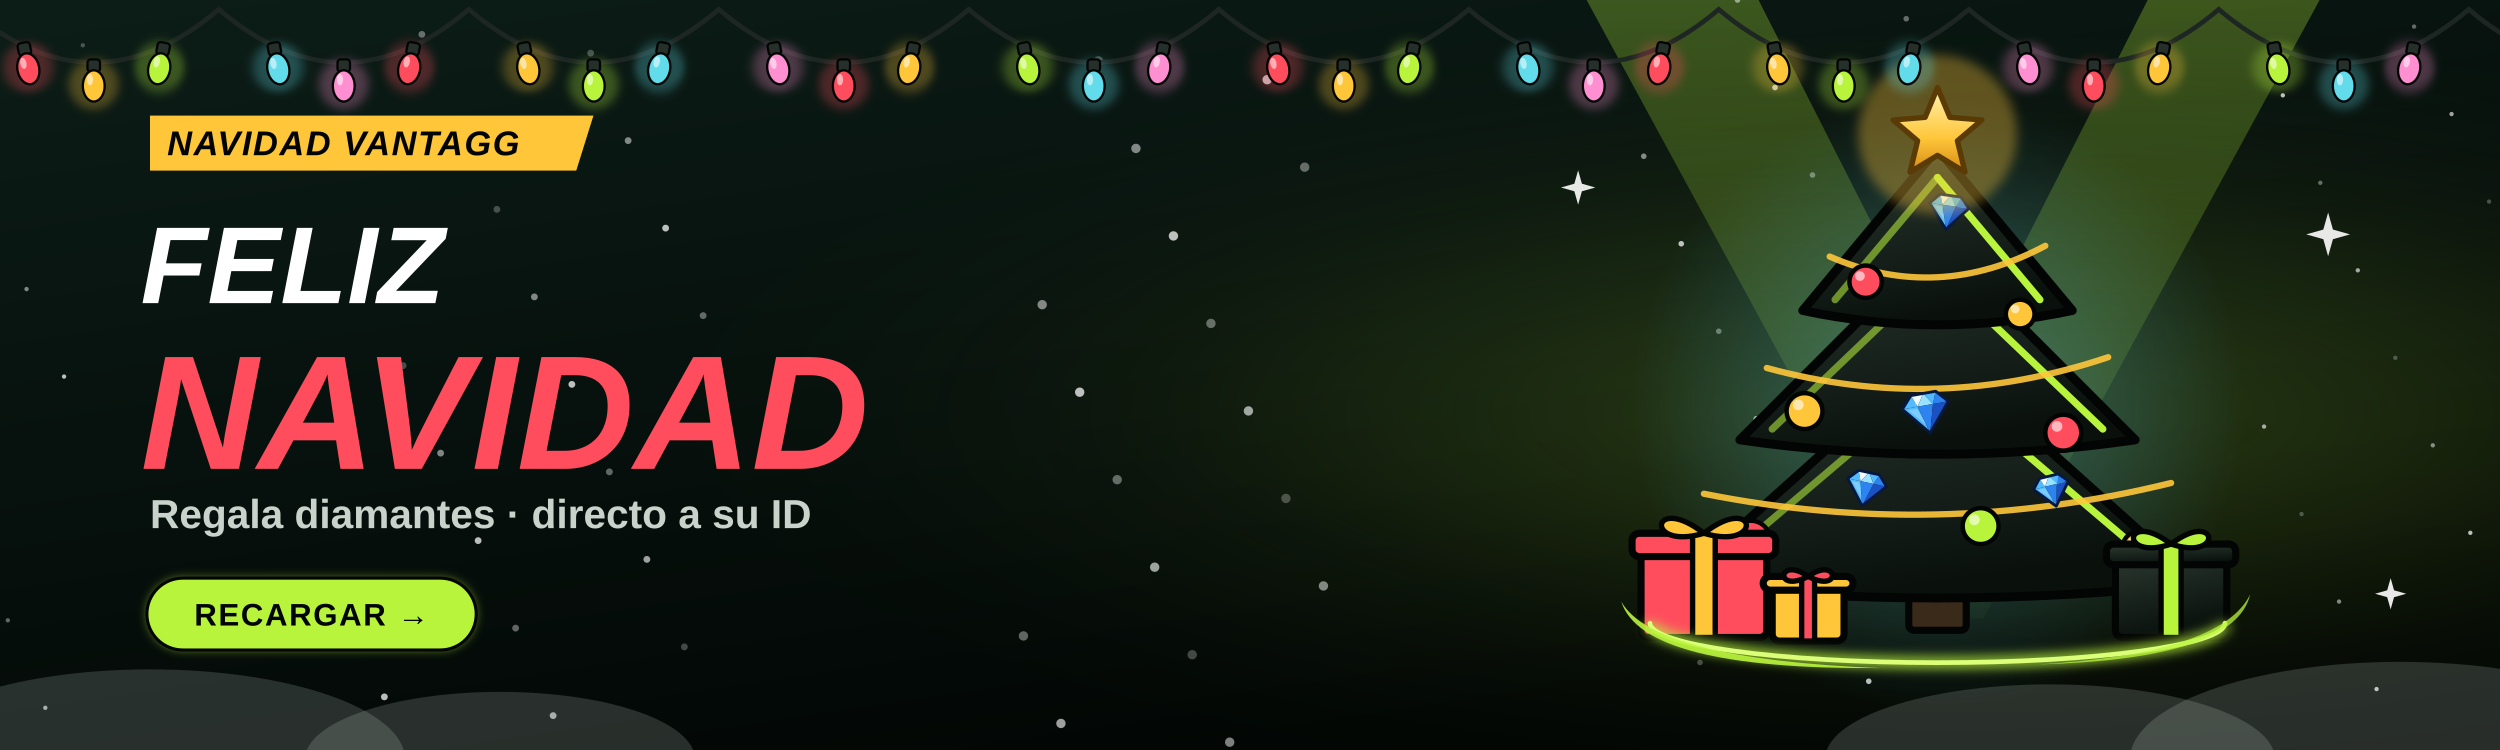
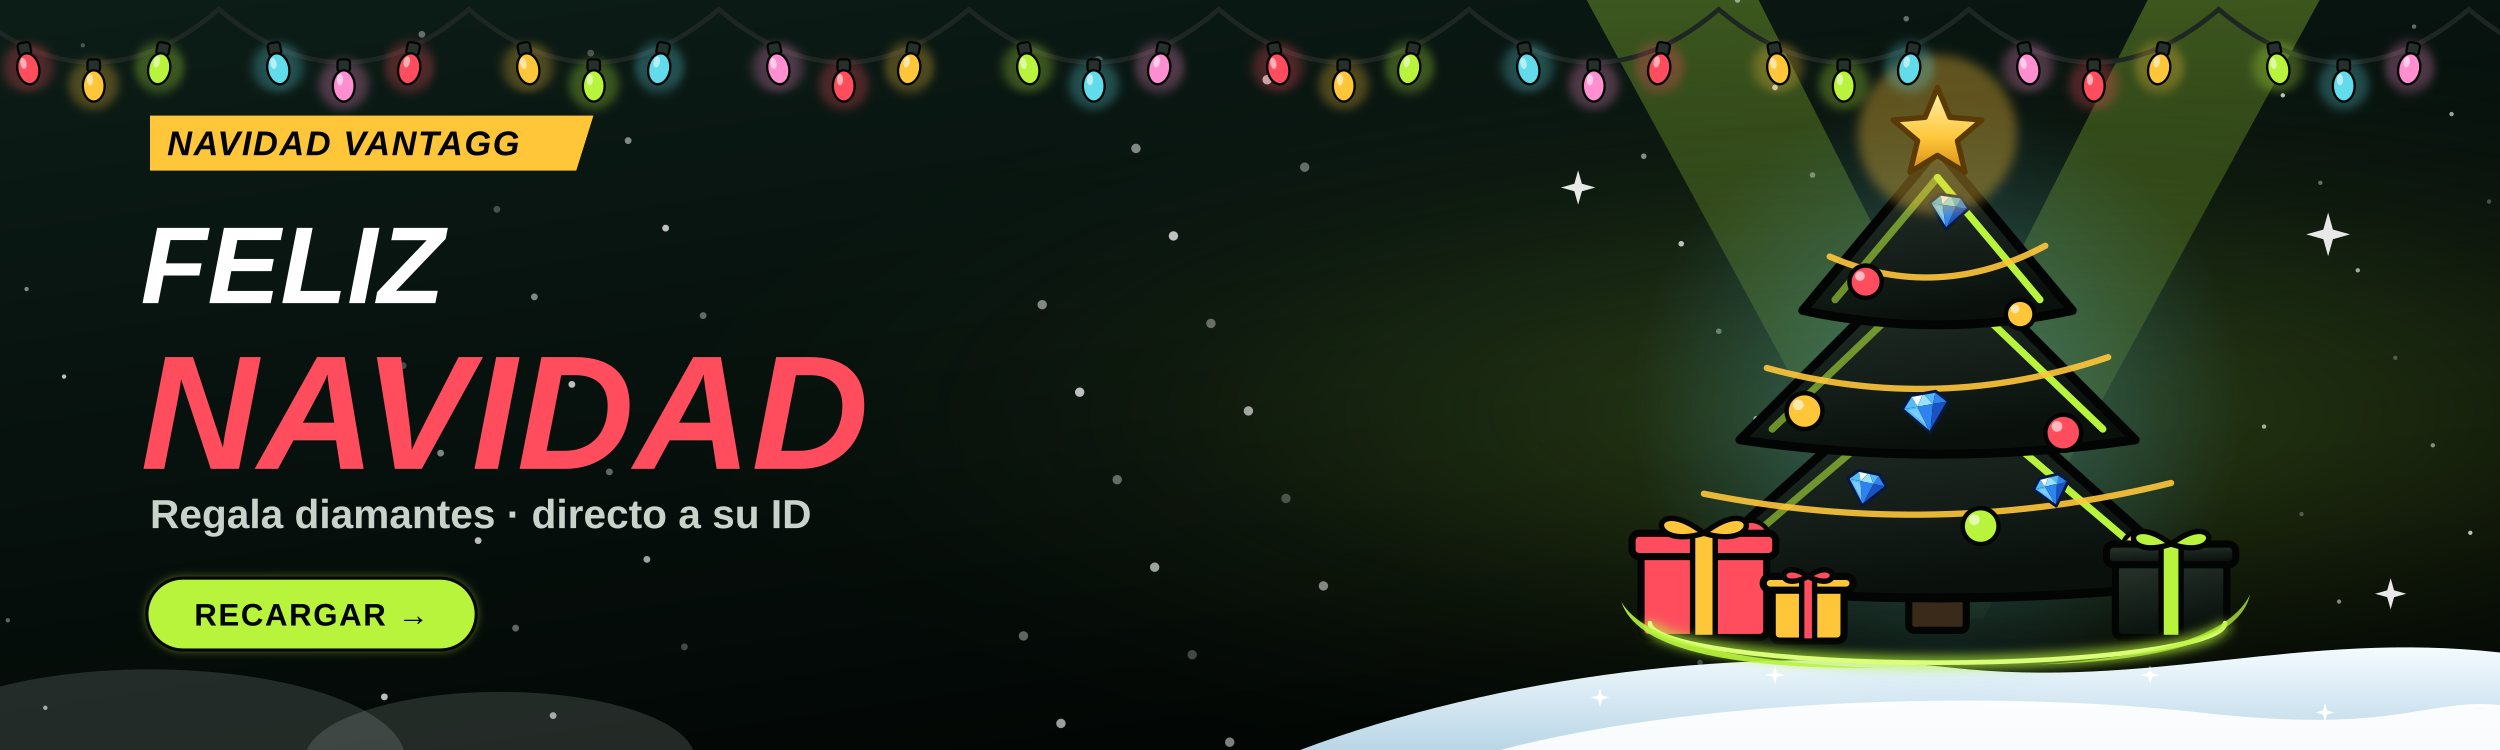
<svg xmlns="http://www.w3.org/2000/svg" viewBox="0 0 1600 480" width="1600" height="480">
  <defs>
    <linearGradient id="bg" x1="0" y1="0" x2="0.5" y2="1">
      <stop offset="0" stop-color="#0c1d17" />
      <stop offset="1" stop-color="#020604" />
    </linearGradient>
    <linearGradient id="v" x1="0" y1="0" x2="0" y2="1">
      <stop offset="0" stop-color="#b9f43c" stop-opacity=".3" />
      <stop offset="1" stop-color="#b9f43c" stop-opacity=".03" />
    </linearGradient>
    <radialGradient id="glow" cx="0.78" cy="0.55" r="0.55">
      <stop offset="0" stop-color="#b9f43c" stop-opacity=".22" />
      <stop offset=".55" stop-color="#b9f43c" stop-opacity=".05" />
      <stop offset="1" stop-color="#000" stop-opacity="0" />
    </radialGradient>
    <radialGradient id="gemglow">
      <stop offset="0" stop-color="#4fc3ff" stop-opacity=".35" />
      <stop offset="1" stop-color="#4fc3ff" stop-opacity="0" />
    </radialGradient>
    <linearGradient id="dark" x1="0" y1="0" x2="0.3" y2="1">
      <stop offset="0" stop-color="#2c3a31" />
      <stop offset="1" stop-color="#0a110d" />
    </linearGradient>
    <linearGradient id="goldstar" x1="0" y1="0" x2="0" y2="1">
      <stop offset="0" stop-color="#fff2b0" />
      <stop offset=".6" stop-color="#ffc63a" />
      <stop offset="1" stop-color="#d48a12" />
+     </linearGradient>
+     <linearGradient id="snowground" x1="0" y1="0" x2="0" y2="1">
+       <stop offset="0" stop-color="#f4fbff" />
+       <stop offset="1" stop-color="#b9d6e6" />
    </linearGradient>
    <filter id="soft" x="-50%" y="-50%" width="200%" height="200%">
      <feGaussianBlur stdDeviation="3" />
    </filter>
    <path id="spark" d="M0 -10L2.2 -2.2L10 0L2.2 2.2L0 10L-2.2 2.2L-10 0L-2.2 -2.2Z" fill="#fff" />
  </defs>
  <rect width="1600" height="480" fill="url(#bg)" />
  <path d="M1010 -10H1120.4L1250 245.52L1379.6 -10H1490L1269.2 396H1230.8Z" fill="url(#v)" />
  <rect width="1600" height="480" fill="url(#glow)" />
  <circle cx="53" cy="29" r="1.4" fill="#fff" opacity="0.25" />
  <circle cx="450" cy="202" r="2.2" fill="#fff" opacity="0.37" />
  <circle cx="847" cy="375" r="3" fill="#fff" opacity="0.49" />
  <circle cx="1244" cy="68" r="1.8" fill="#fff" opacity="0.61" />
  <circle cx="41" cy="241" r="1.4" fill="#fff" opacity="0.73" />
  <circle cx="438" cy="414" r="2.2" fill="#fff" opacity="0.25" />
  <circle cx="835" cy="107" r="3" fill="#fff" opacity="0.37" />
  <circle cx="1232" cy="280" r="1.8" fill="#fff" opacity="0.49" />
  <circle cx="29" cy="453" r="1.4" fill="#fff" opacity="0.61" />
  <circle cx="426" cy="146" r="2.2" fill="#fff" opacity="0.73" />
  <circle cx="823" cy="319" r="3" fill="#fff" opacity="0.25" />
  <circle cx="1220" cy="12" r="1.8" fill="#fff" opacity="0.37" />
  <circle cx="17" cy="185" r="1.4" fill="#fff" opacity="0.49" />
  <circle cx="414" cy="358" r="2.2" fill="#fff" opacity="0.61" />
  <circle cx="811" cy="51" r="3" fill="#fff" opacity="0.73" />
  <circle cx="1208" cy="224" r="1.8" fill="#fff" opacity="0.25" />
  <circle cx="5" cy="397" r="1.4" fill="#fff" opacity="0.37" />
  <circle cx="402" cy="90" r="2.2" fill="#fff" opacity="0.49" />
  <circle cx="799" cy="263" r="3" fill="#fff" opacity="0.61" />
  <circle cx="1196" cy="436" r="1.8" fill="#fff" opacity="0.73" />
  <circle cx="1593" cy="129" r="1.4" fill="#fff" opacity="0.25" />
  <circle cx="390" cy="302" r="2.2" fill="#fff" opacity="0.37" />
  <circle cx="787" cy="475" r="3" fill="#fff" opacity="0.49" />
  <circle cx="1184" cy="168" r="1.8" fill="#fff" opacity="0.61" />
  <circle cx="1581" cy="341" r="1.4" fill="#fff" opacity="0.73" />
  <circle cx="378" cy="34" r="2.2" fill="#fff" opacity="0.25" />
  <circle cx="775" cy="207" r="3" fill="#fff" opacity="0.37" />
  <circle cx="1172" cy="380" r="1.8" fill="#fff" opacity="0.49" />
  <circle cx="1569" cy="73" r="1.4" fill="#fff" opacity="0.61" />
  <circle cx="366" cy="246" r="2.2" fill="#fff" opacity="0.73" />
  <circle cx="763" cy="419" r="3" fill="#fff" opacity="0.25" />
  <circle cx="1160" cy="112" r="1.8" fill="#fff" opacity="0.37" />
  <circle cx="1557" cy="285" r="1.4" fill="#fff" opacity="0.49" />
  <circle cx="354" cy="458" r="2.2" fill="#fff" opacity="0.61" />
  <circle cx="751" cy="151" r="3" fill="#fff" opacity="0.73" />
  <circle cx="1148" cy="324" r="1.8" fill="#fff" opacity="0.25" />
  <circle cx="1545" cy="17" r="1.4" fill="#fff" opacity="0.37" />
  <circle cx="342" cy="190" r="2.2" fill="#fff" opacity="0.49" />
  <circle cx="739" cy="363" r="3" fill="#fff" opacity="0.61" />
  <circle cx="1136" cy="56" r="1.8" fill="#fff" opacity="0.73" />
  <circle cx="1533" cy="229" r="1.4" fill="#fff" opacity="0.25" />
  <circle cx="330" cy="402" r="2.2" fill="#fff" opacity="0.37" />
  <circle cx="727" cy="95" r="3" fill="#fff" opacity="0.49" />
  <circle cx="1124" cy="268" r="1.8" fill="#fff" opacity="0.61" />
  <circle cx="1521" cy="441" r="1.4" fill="#fff" opacity="0.73" />
  <circle cx="318" cy="134" r="2.2" fill="#fff" opacity="0.25" />
  <circle cx="715" cy="307" r="3" fill="#fff" opacity="0.37" />
  <circle cx="1112" cy="0" r="1.8" fill="#fff" opacity="0.49" />
  <circle cx="1509" cy="173" r="1.4" fill="#fff" opacity="0.61" />
  <circle cx="306" cy="346" r="2.2" fill="#fff" opacity="0.73" />
  <circle cx="703" cy="39" r="3" fill="#fff" opacity="0.25" />
  <circle cx="1100" cy="212" r="1.8" fill="#fff" opacity="0.37" />
  <circle cx="1497" cy="385" r="1.4" fill="#fff" opacity="0.49" />
  <circle cx="294" cy="78" r="2.2" fill="#fff" opacity="0.61" />
  <circle cx="691" cy="251" r="3" fill="#fff" opacity="0.73" />
  <circle cx="1088" cy="424" r="1.8" fill="#fff" opacity="0.25" />
  <circle cx="1485" cy="117" r="1.4" fill="#fff" opacity="0.37" />
  <circle cx="282" cy="290" r="2.2" fill="#fff" opacity="0.49" />
  <circle cx="679" cy="463" r="3" fill="#fff" opacity="0.61" />
  <circle cx="1076" cy="156" r="1.8" fill="#fff" opacity="0.73" />
  <circle cx="1473" cy="329" r="1.4" fill="#fff" opacity="0.25" />
  <circle cx="270" cy="22" r="2.2" fill="#fff" opacity="0.37" />
  <circle cx="667" cy="195" r="3" fill="#fff" opacity="0.49" />
  <circle cx="1064" cy="368" r="1.8" fill="#fff" opacity="0.61" />
  <circle cx="1461" cy="61" r="1.4" fill="#fff" opacity="0.73" />
  <circle cx="258" cy="234" r="2.2" fill="#fff" opacity="0.25" />
  <circle cx="655" cy="407" r="3" fill="#fff" opacity="0.37" />
  <circle cx="1052" cy="100" r="1.8" fill="#fff" opacity="0.49" />
  <circle cx="1449" cy="273" r="1.4" fill="#fff" opacity="0.61" />
  <circle cx="246" cy="446" r="2.2" fill="#fff" opacity="0.73" />
-   <ellipse cx="96" cy="486" rx="163.2" ry="57.6" fill="#e9f6f3" opacity=".16" />
-   <ellipse cx="320" cy="486" rx="124.8" ry="43.2" fill="#e9f6f3" opacity=".16" />
-   <ellipse cx="1312" cy="486" rx="144" ry="48" fill="#e9f6f3" opacity=".16" />
-   <ellipse cx="1536" cy="486" rx="172.8" ry="62.4" fill="#e9f6f3" opacity=".16" />
+   <ellipse cx="96" cy="486" rx="163.2" ry="57.6" fill="#e9f6f3" opacity=".14" />
+   <ellipse cx="320" cy="486" rx="124.8" ry="43.2" fill="#e9f6f3" opacity=".14" />
+   <path d="M832 480C960 432 1120 412.8 1248 427.2S1472 403.2 1600 417.6V480Z" fill="url(#snowground)" />
+   <path d="M960 480C1088 446.4 1280 441.6 1408 456S1552 446.4 1600 451.2V480Z" fill="#ffffff" opacity=".9" />
+   <use href="#spark" transform="translate(1024 446.4) scale(.6)" />
+   <use href="#spark" transform="translate(1136 432) scale(.6)" />
+   <use href="#spark" transform="translate(1376 432) scale(.6)" />
+   <use href="#spark" transform="translate(1488 456) scale(.6)" />
  <g transform="translate(1240 270) scale(1.15)">
    <circle cx="0" cy="-10" r="170" fill="url(#gemglow)" />
    <path d="M-160 112A160 22 0 0 1 160 112" fill="none" stroke="#b9f43c" stroke-opacity=".45" stroke-width="2" />
    <rect x="-16" y="86" width="32" height="30" rx="3" fill="#3a2a1a" stroke="#030504" stroke-width="4" />
    <path d="M0 -40L145 90Q0 106 -145 90Z" fill="url(#dark)" stroke="#030504" stroke-width="5" stroke-linejoin="round" />
    <path d="M0 -24L127 84" fill="none" stroke="#b9f43c" stroke-width="4" stroke-linecap="round" />
    <path d="M0 -24L-127 84" fill="none" stroke="#b9f43c" stroke-width="4" stroke-linecap="round" opacity=".55" />
    <path d="M0 -100L110 10Q0 26 -110 10Z" fill="url(#dark)" stroke="#030504" stroke-width="5" stroke-linejoin="round" />
    <path d="M0 -84L92 4" fill="none" stroke="#b9f43c" stroke-width="4" stroke-linecap="round" />
    <path d="M0 -84L-92 4" fill="none" stroke="#b9f43c" stroke-width="4" stroke-linecap="round" opacity=".55" />
    <path d="M0 -152L75 -62Q0 -46 -75 -62Z" fill="url(#dark)" stroke="#030504" stroke-width="5" stroke-linejoin="round" />
    <path d="M0 -136L57 -68" fill="none" stroke="#b9f43c" stroke-width="4" stroke-linecap="round" />
    <path d="M0 -136L-57 -68" fill="none" stroke="#b9f43c" stroke-width="4" stroke-linecap="round" opacity=".55" />
    <path d="M-60 -92Q0 -66 60 -98" fill="none" stroke="#ffc63a" stroke-width="3.5" stroke-linecap="round" opacity=".9" />
    <path d="M-95 -30Q0 -4 95 -36" fill="none" stroke="#ffc63a" stroke-width="3.5" stroke-linecap="round" opacity=".9" />
    <path d="M-130 40Q0 66 130 34" fill="none" stroke="#ffc63a" stroke-width="3.5" stroke-linecap="round" opacity=".9" />
    <circle cx="-40" cy="-78" r="9" fill="#ff4d5e" stroke="#030504" stroke-width="2.5" />
    <circle cx="-43.15" cy="-81.15" r="2.7" fill="#fff" opacity=".6" />
    <circle cx="46" cy="-60" r="8" fill="#ffc63a" stroke="#030504" stroke-width="2.5" />
    <circle cx="43.2" cy="-62.8" r="2.4" fill="#fff" opacity=".6" />
    <circle cx="-74" cy="-6" r="10" fill="#ffc63a" stroke="#030504" stroke-width="2.5" />
    <circle cx="-77.5" cy="-9.5" r="3" fill="#fff" opacity=".6" />
    <circle cx="70" cy="6" r="10" fill="#ff4d5e" stroke="#030504" stroke-width="2.5" />
    <circle cx="66.5" cy="2.5" r="3" fill="#fff" opacity=".6" />
    <circle cx="-104" cy="66" r="11" fill="#ff4d5e" stroke="#030504" stroke-width="2.5" />
    <circle cx="-107.85" cy="62.15" r="3.3" fill="#fff" opacity=".6" />
    <circle cx="24" cy="58" r="10" fill="#b9f43c" stroke="#030504" stroke-width="2.5" />
    <circle cx="20.5" cy="54.5" r="3" fill="#fff" opacity=".6" />
    <circle cx="112" cy="70" r="9" fill="#ffc63a" stroke="#030504" stroke-width="2.5" />
    <circle cx="108.85" cy="66.85" r="2.7" fill="#fff" opacity=".6" />
    <g transform="rotate(8 6 -116.54)" stroke-linejoin="round">
      <path d="M0.06 -126L-5 -120.324L2.333 -120.324Z" fill="#52bbff" />
      <path d="M0.06 -126L6 -126L2.333 -120.324Z" fill="#e3f9ff" />
      <path d="M6 -126L2.333 -120.324L9.667 -120.324Z" fill="#98e1ff" />
      <path d="M6 -126L11.94 -126L9.667 -120.324Z" fill="#52bbff" />
      <path d="M11.94 -126L17 -120.324L9.667 -120.324Z" fill="#2d84f0" />
      <path d="M-5 -120.324L2.333 -120.324L6 -107.08Z" fill="#52bbff" />
      <path d="M2.333 -120.324L9.667 -120.324L6 -107.08Z" fill="#2d84f0" />
      <path d="M9.667 -120.324L17 -120.324L6 -107.08Z" fill="#1a52c4" />
      <path d="M1.38 -125.054L4.68 -125.054L1.673 -121.27Z" fill="#fff" opacity=".7" />
      <path d="M-2.36 -119.378L1.893 -119.378L4.9 -111.242Z" fill="#fff" opacity=".25" />
      <path d="M0.06 -126H11.94L17 -120.324L6 -107.08L-5 -120.324Z" fill="none" stroke="#06183f" stroke-width="1.6" />
    </g>
    <g transform="rotate(-10 -6 -4.82)" stroke-linejoin="round">
      <path d="M-13.02 -16L-19 -9.292L-10.333 -9.292Z" fill="#52bbff" />
      <path d="M-13.02 -16L-6 -16L-10.333 -9.292Z" fill="#e3f9ff" />
      <path d="M-6 -16L-10.333 -9.292L-1.667 -9.292Z" fill="#98e1ff" />
      <path d="M-6 -16L1.02 -16L-1.667 -9.292Z" fill="#52bbff" />
      <path d="M1.02 -16L7 -9.292L-1.667 -9.292Z" fill="#2d84f0" />
      <path d="M-19 -9.292L-10.333 -9.292L-6 6.36Z" fill="#52bbff" />
      <path d="M-10.333 -9.292L-1.667 -9.292L-6 6.36Z" fill="#2d84f0" />
      <path d="M-1.667 -9.292L7 -9.292L-6 6.36Z" fill="#1a52c4" />
      <path d="M-11.46 -14.882L-7.56 -14.882L-11.113 -10.41Z" fill="#fff" opacity=".7" />
      <path d="M-15.88 -8.174L-10.853 -8.174L-7.3 1.441Z" fill="#fff" opacity=".25" />
      <path d="M-13.02 -16H1.02L7 -9.292L-6 6.36L-19 -9.292Z" fill="none" stroke="#06183f" stroke-width="1.6" />
    </g>
    <g transform="rotate(12 -40 37.46)" stroke-linejoin="round">
      <path d="M-45.94 28L-51 33.676L-43.667 33.676Z" fill="#52bbff" />
      <path d="M-45.94 28L-40 28L-43.667 33.676Z" fill="#e3f9ff" />
      <path d="M-40 28L-43.667 33.676L-36.333 33.676Z" fill="#98e1ff" />
      <path d="M-40 28L-34.06 28L-36.333 33.676Z" fill="#52bbff" />
      <path d="M-34.06 28L-29 33.676L-36.333 33.676Z" fill="#2d84f0" />
      <path d="M-51 33.676L-43.667 33.676L-40 46.92Z" fill="#52bbff" />
      <path d="M-43.667 33.676L-36.333 33.676L-40 46.92Z" fill="#2d84f0" />
      <path d="M-36.333 33.676L-29 33.676L-40 46.92Z" fill="#1a52c4" />
      <path d="M-44.62 28.946L-41.32 28.946L-44.327 32.73Z" fill="#fff" opacity=".7" />
      <path d="M-48.36 34.622L-44.107 34.622L-41.1 42.758Z" fill="#fff" opacity=".25" />
      <path d="M-45.94 28H-34.06L-29 33.676L-40 46.92L-51 33.676Z" fill="none" stroke="#06183f" stroke-width="1.6" />
    </g>
    <g transform="rotate(-14 64 38.6)" stroke-linejoin="round">
      <path d="M58.6 30L54 35.16L60.667 35.16Z" fill="#52bbff" />
      <path d="M58.6 30L64 30L60.667 35.16Z" fill="#e3f9ff" />
      <path d="M64 30L60.667 35.16L67.333 35.16Z" fill="#98e1ff" />
      <path d="M64 30L69.4 30L67.333 35.16Z" fill="#52bbff" />
      <path d="M69.4 30L74 35.16L67.333 35.16Z" fill="#2d84f0" />
      <path d="M54 35.16L60.667 35.16L64 47.2Z" fill="#52bbff" />
      <path d="M60.667 35.16L67.333 35.16L64 47.2Z" fill="#2d84f0" />
      <path d="M67.333 35.16L74 35.16L64 47.2Z" fill="#1a52c4" />
      <path d="M59.8 30.86L62.8 30.86L60.067 34.3Z" fill="#fff" opacity=".7" />
      <path d="M56.4 36.02L60.267 36.02L63 43.416Z" fill="#fff" opacity=".25" />
      <path d="M58.6 30H69.4L74 35.16L64 47.2L54 35.16Z" fill="none" stroke="#06183f" stroke-width="1.6" />
    </g>
    <circle cx="0" cy="-160" r="44.2" fill="#ffc63a" opacity=".35" filter="url(#soft)" />
    <path d="M0.0 -186.0L6.9 -169.5L24.7 -168.0L11.1 -156.4L15.3 -139.0L0.0 -148.3L-15.3 -139.0L-11.1 -156.4L-24.7 -168.0L-6.9 -169.5Z" fill="url(#goldstar)" stroke="#5a3a05" stroke-width="3" stroke-linejoin="round" />
    <g transform="translate(-130 120)">
      <rect x="-35" y="-54" width="70" height="54" rx="4" fill="#ff4d5e" stroke="#030504" stroke-width="4" />
      <rect x="-40" y="-58" width="80" height="12.96" rx="4" fill="#ff4d5e" stroke="#030504" stroke-width="4" />
      <rect x="-6.3" y="-58" width="12.6" height="58" fill="#ffc63a" stroke="#030504" stroke-width="3" />
      <path d="M0 -58C-29.4 -81 -33.6 -48 0 -58ZM0 -58C29.4 -81 33.6 -48 0 -58Z" fill="#ffc63a" stroke="#030504" stroke-width="3" stroke-linejoin="round" />
    </g>
    <g transform="translate(130 120)">
      <rect x="-31" y="-48" width="62" height="48" rx="4" fill="url(#dark)" stroke="#030504" stroke-width="4" />
      <rect x="-36" y="-52" width="72" height="11.52" rx="4" fill="url(#dark)" stroke="#030504" stroke-width="4" />
      <rect x="-5.58" y="-52" width="11.16" height="52" fill="#b9f43c" stroke="#030504" stroke-width="3" />
      <path d="M0 -52C-26.04 -72 -29.76 -42 0 -52ZM0 -52C26.04 -72 29.76 -42 0 -52Z" fill="#b9f43c" stroke="#030504" stroke-width="3" stroke-linejoin="round" />
    </g>
    <g transform="translate(-72 122)">
      <rect x="-20" y="-32" width="40" height="32" rx="4" fill="#ffc63a" stroke="#030504" stroke-width="4" />
      <rect x="-25" y="-36" width="50" height="7.68" rx="4" fill="#ffc63a" stroke="#030504" stroke-width="4" />
      <rect x="-3.6" y="-36" width="7.2" height="36" fill="#ff4d5e" stroke="#030504" stroke-width="3" />
      <path d="M0 -36C-16.8 -48 -19.2 -26 0 -36ZM0 -36C16.8 -48 19.2 -26 0 -36Z" fill="#ff4d5e" stroke="#030504" stroke-width="3" stroke-linejoin="round" />
    </g>
    <path d="M-160 112A160 22 0 0 0 160 112" fill="none" stroke="#b9f43c" stroke-width="7" filter="url(#soft)" opacity=".75" />
    <path d="M-160 112A160 22 0 0 0 160 112" fill="none" stroke="#dcff7a" stroke-width="2.6" stroke-linecap="round" />
    <path d="M-176 100Q-164 138 -32 137Q-158 132 -176 100Z" fill="#b9f43c" opacity=".9" />
    <path d="M174 96Q166 132 56 135Q158 129 174 96Z" fill="#b9f43c" opacity=".75" />
  </g>
  <use href="#spark" transform="translate(1490 150) scale(1.4)" opacity=".9" />
  <use href="#spark" transform="translate(1010 120) scale(1.1)" opacity=".9" />
  <use href="#spark" transform="translate(1530 380) scale(1)" opacity=".9" />
  <g transform="translate(96 74)">
    <path d="M0 0H283.8L272.8 35.2H0Z" fill="#ffc63a" />
    <text x="11" y="25.344" font-family="Arial Black, Arial, Helvetica, sans-serif" font-weight="900" font-style="italic" font-size="22" fill="#030504" letter-spacing="1">NAVIDAD VANTAGG</text>
  </g>
  <text x="90" y="194" font-family="Arial Black, Arial, Helvetica, sans-serif" font-weight="900" font-style="italic" font-size="70" fill="#fff">FELIZ</text>
  <text x="90" y="300.08" font-family="Arial Black, Arial, Helvetica, sans-serif" font-weight="900" font-style="italic" font-size="104" fill="#ff4d5e">NAVIDAD</text>
  <text x="96" y="338" font-family="Arial, Helvetica, sans-serif" font-weight="700" font-size="26" fill="#c9d3cc" text-anchor="start">Regala diamantes · directo a su ID</text>
  <g transform="translate(94 370)">
    <rect width="210.8" height="46" rx="23" fill="#b9f43c" filter="url(#soft)" opacity=".55" />
    <rect width="210.8" height="46" rx="23" fill="#b9f43c" stroke="#030504" stroke-width="2" />
    <text x="105.4" y="30.36" font-family="Arial Black, Arial, Helvetica, sans-serif" font-weight="900" font-size="20" fill="#030504" text-anchor="middle" letter-spacing="1">RECARGAR  →</text>
  </g>
  <path d="M-20 6Q60 74 140 6Q220 74 300 6Q380 74 460 6Q540 74 620 6Q700 74 780 6Q860 74 940 6Q1020 74 1100 6Q1180 74 1260 6Q1340 74 1420 6Q1500 74 1580 6Q1660 74 1740 6" fill="none" stroke="#1d2622" stroke-width="3" />
  <g transform="translate(15.2 29.3) rotate(-11.2)">
    <circle cx="0" cy="14" r="16" fill="#ff4d5e" opacity=".28" filter="url(#soft)" />
    <rect x="-4" y="-2" width="8" height="8" rx="2" fill="#26302b" stroke="#030504" stroke-width="1.5" />
    <ellipse cx="0" cy="15" rx="7" ry="10" fill="#ff4d5e" stroke="#030504" stroke-width="1.5" />
    <ellipse cx="-2.4" cy="11" rx="2" ry="3.6" fill="#fff" opacity=".55" />
  </g>
  <g transform="translate(60.0 40.0) rotate(0)">
    <circle cx="0" cy="14" r="16" fill="#ffc63a" opacity=".28" filter="url(#soft)" />
    <rect x="-4" y="-2" width="8" height="8" rx="2" fill="#26302b" stroke="#030504" stroke-width="1.5" />
    <ellipse cx="0" cy="15" rx="7" ry="10" fill="#ffc63a" stroke="#030504" stroke-width="1.5" />
    <ellipse cx="-2.4" cy="11" rx="2" ry="3.6" fill="#fff" opacity=".55" />
  </g>
  <g transform="translate(104.8 29.3) rotate(11.2)">
    <circle cx="0" cy="14" r="16" fill="#b9f43c" opacity=".28" filter="url(#soft)" />
    <rect x="-4" y="-2" width="8" height="8" rx="2" fill="#26302b" stroke="#030504" stroke-width="1.5" />
    <ellipse cx="0" cy="15" rx="7" ry="10" fill="#b9f43c" stroke="#030504" stroke-width="1.5" />
    <ellipse cx="-2.4" cy="11" rx="2" ry="3.6" fill="#fff" opacity=".55" />
  </g>
  <g transform="translate(175.2 29.3) rotate(-11.2)">
    <circle cx="0" cy="14" r="16" fill="#62dcea" opacity=".28" filter="url(#soft)" />
    <rect x="-4" y="-2" width="8" height="8" rx="2" fill="#26302b" stroke="#030504" stroke-width="1.5" />
    <ellipse cx="0" cy="15" rx="7" ry="10" fill="#62dcea" stroke="#030504" stroke-width="1.5" />
    <ellipse cx="-2.4" cy="11" rx="2" ry="3.6" fill="#fff" opacity=".55" />
  </g>
  <g transform="translate(220.0 40.0) rotate(0)">
    <circle cx="0" cy="14" r="16" fill="#ff8fd0" opacity=".28" filter="url(#soft)" />
    <rect x="-4" y="-2" width="8" height="8" rx="2" fill="#26302b" stroke="#030504" stroke-width="1.5" />
    <ellipse cx="0" cy="15" rx="7" ry="10" fill="#ff8fd0" stroke="#030504" stroke-width="1.5" />
    <ellipse cx="-2.4" cy="11" rx="2" ry="3.6" fill="#fff" opacity=".55" />
  </g>
  <g transform="translate(264.8 29.3) rotate(11.2)">
    <circle cx="0" cy="14" r="16" fill="#ff4d5e" opacity=".28" filter="url(#soft)" />
    <rect x="-4" y="-2" width="8" height="8" rx="2" fill="#26302b" stroke="#030504" stroke-width="1.5" />
    <ellipse cx="0" cy="15" rx="7" ry="10" fill="#ff4d5e" stroke="#030504" stroke-width="1.5" />
    <ellipse cx="-2.4" cy="11" rx="2" ry="3.6" fill="#fff" opacity=".55" />
  </g>
  <g transform="translate(335.2 29.3) rotate(-11.2)">
    <circle cx="0" cy="14" r="16" fill="#ffc63a" opacity=".28" filter="url(#soft)" />
    <rect x="-4" y="-2" width="8" height="8" rx="2" fill="#26302b" stroke="#030504" stroke-width="1.5" />
    <ellipse cx="0" cy="15" rx="7" ry="10" fill="#ffc63a" stroke="#030504" stroke-width="1.5" />
    <ellipse cx="-2.4" cy="11" rx="2" ry="3.6" fill="#fff" opacity=".55" />
  </g>
  <g transform="translate(380.0 40.0) rotate(0)">
    <circle cx="0" cy="14" r="16" fill="#b9f43c" opacity=".28" filter="url(#soft)" />
    <rect x="-4" y="-2" width="8" height="8" rx="2" fill="#26302b" stroke="#030504" stroke-width="1.5" />
    <ellipse cx="0" cy="15" rx="7" ry="10" fill="#b9f43c" stroke="#030504" stroke-width="1.5" />
    <ellipse cx="-2.4" cy="11" rx="2" ry="3.6" fill="#fff" opacity=".55" />
  </g>
  <g transform="translate(424.8 29.3) rotate(11.2)">
    <circle cx="0" cy="14" r="16" fill="#62dcea" opacity=".28" filter="url(#soft)" />
    <rect x="-4" y="-2" width="8" height="8" rx="2" fill="#26302b" stroke="#030504" stroke-width="1.5" />
    <ellipse cx="0" cy="15" rx="7" ry="10" fill="#62dcea" stroke="#030504" stroke-width="1.5" />
    <ellipse cx="-2.4" cy="11" rx="2" ry="3.6" fill="#fff" opacity=".55" />
  </g>
  <g transform="translate(495.2 29.3) rotate(-11.2)">
    <circle cx="0" cy="14" r="16" fill="#ff8fd0" opacity=".28" filter="url(#soft)" />
    <rect x="-4" y="-2" width="8" height="8" rx="2" fill="#26302b" stroke="#030504" stroke-width="1.5" />
    <ellipse cx="0" cy="15" rx="7" ry="10" fill="#ff8fd0" stroke="#030504" stroke-width="1.5" />
    <ellipse cx="-2.4" cy="11" rx="2" ry="3.6" fill="#fff" opacity=".55" />
  </g>
  <g transform="translate(540.0 40.0) rotate(0)">
    <circle cx="0" cy="14" r="16" fill="#ff4d5e" opacity=".28" filter="url(#soft)" />
    <rect x="-4" y="-2" width="8" height="8" rx="2" fill="#26302b" stroke="#030504" stroke-width="1.5" />
    <ellipse cx="0" cy="15" rx="7" ry="10" fill="#ff4d5e" stroke="#030504" stroke-width="1.5" />
    <ellipse cx="-2.4" cy="11" rx="2" ry="3.6" fill="#fff" opacity=".55" />
  </g>
  <g transform="translate(584.8 29.3) rotate(11.2)">
    <circle cx="0" cy="14" r="16" fill="#ffc63a" opacity=".28" filter="url(#soft)" />
    <rect x="-4" y="-2" width="8" height="8" rx="2" fill="#26302b" stroke="#030504" stroke-width="1.5" />
    <ellipse cx="0" cy="15" rx="7" ry="10" fill="#ffc63a" stroke="#030504" stroke-width="1.5" />
    <ellipse cx="-2.4" cy="11" rx="2" ry="3.6" fill="#fff" opacity=".55" />
  </g>
  <g transform="translate(655.2 29.3) rotate(-11.2)">
    <circle cx="0" cy="14" r="16" fill="#b9f43c" opacity=".28" filter="url(#soft)" />
    <rect x="-4" y="-2" width="8" height="8" rx="2" fill="#26302b" stroke="#030504" stroke-width="1.5" />
    <ellipse cx="0" cy="15" rx="7" ry="10" fill="#b9f43c" stroke="#030504" stroke-width="1.5" />
    <ellipse cx="-2.4" cy="11" rx="2" ry="3.6" fill="#fff" opacity=".55" />
  </g>
  <g transform="translate(700.0 40.0) rotate(0)">
    <circle cx="0" cy="14" r="16" fill="#62dcea" opacity=".28" filter="url(#soft)" />
    <rect x="-4" y="-2" width="8" height="8" rx="2" fill="#26302b" stroke="#030504" stroke-width="1.5" />
    <ellipse cx="0" cy="15" rx="7" ry="10" fill="#62dcea" stroke="#030504" stroke-width="1.5" />
    <ellipse cx="-2.4" cy="11" rx="2" ry="3.6" fill="#fff" opacity=".55" />
  </g>
  <g transform="translate(744.8 29.3) rotate(11.2)">
    <circle cx="0" cy="14" r="16" fill="#ff8fd0" opacity=".28" filter="url(#soft)" />
    <rect x="-4" y="-2" width="8" height="8" rx="2" fill="#26302b" stroke="#030504" stroke-width="1.5" />
    <ellipse cx="0" cy="15" rx="7" ry="10" fill="#ff8fd0" stroke="#030504" stroke-width="1.5" />
    <ellipse cx="-2.4" cy="11" rx="2" ry="3.6" fill="#fff" opacity=".55" />
  </g>
  <g transform="translate(815.2 29.3) rotate(-11.2)">
    <circle cx="0" cy="14" r="16" fill="#ff4d5e" opacity=".28" filter="url(#soft)" />
    <rect x="-4" y="-2" width="8" height="8" rx="2" fill="#26302b" stroke="#030504" stroke-width="1.5" />
    <ellipse cx="0" cy="15" rx="7" ry="10" fill="#ff4d5e" stroke="#030504" stroke-width="1.5" />
    <ellipse cx="-2.4" cy="11" rx="2" ry="3.6" fill="#fff" opacity=".55" />
  </g>
  <g transform="translate(860.0 40.0) rotate(0)">
    <circle cx="0" cy="14" r="16" fill="#ffc63a" opacity=".28" filter="url(#soft)" />
    <rect x="-4" y="-2" width="8" height="8" rx="2" fill="#26302b" stroke="#030504" stroke-width="1.5" />
    <ellipse cx="0" cy="15" rx="7" ry="10" fill="#ffc63a" stroke="#030504" stroke-width="1.5" />
    <ellipse cx="-2.4" cy="11" rx="2" ry="3.6" fill="#fff" opacity=".55" />
  </g>
  <g transform="translate(904.8 29.3) rotate(11.2)">
    <circle cx="0" cy="14" r="16" fill="#b9f43c" opacity=".28" filter="url(#soft)" />
    <rect x="-4" y="-2" width="8" height="8" rx="2" fill="#26302b" stroke="#030504" stroke-width="1.5" />
    <ellipse cx="0" cy="15" rx="7" ry="10" fill="#b9f43c" stroke="#030504" stroke-width="1.5" />
    <ellipse cx="-2.4" cy="11" rx="2" ry="3.6" fill="#fff" opacity=".55" />
  </g>
  <g transform="translate(975.2 29.3) rotate(-11.2)">
    <circle cx="0" cy="14" r="16" fill="#62dcea" opacity=".28" filter="url(#soft)" />
    <rect x="-4" y="-2" width="8" height="8" rx="2" fill="#26302b" stroke="#030504" stroke-width="1.5" />
    <ellipse cx="0" cy="15" rx="7" ry="10" fill="#62dcea" stroke="#030504" stroke-width="1.5" />
    <ellipse cx="-2.4" cy="11" rx="2" ry="3.6" fill="#fff" opacity=".55" />
  </g>
  <g transform="translate(1020.0 40.0) rotate(0)">
    <circle cx="0" cy="14" r="16" fill="#ff8fd0" opacity=".28" filter="url(#soft)" />
    <rect x="-4" y="-2" width="8" height="8" rx="2" fill="#26302b" stroke="#030504" stroke-width="1.5" />
    <ellipse cx="0" cy="15" rx="7" ry="10" fill="#ff8fd0" stroke="#030504" stroke-width="1.5" />
    <ellipse cx="-2.4" cy="11" rx="2" ry="3.6" fill="#fff" opacity=".55" />
  </g>
  <g transform="translate(1064.8 29.3) rotate(11.2)">
    <circle cx="0" cy="14" r="16" fill="#ff4d5e" opacity=".28" filter="url(#soft)" />
    <rect x="-4" y="-2" width="8" height="8" rx="2" fill="#26302b" stroke="#030504" stroke-width="1.5" />
    <ellipse cx="0" cy="15" rx="7" ry="10" fill="#ff4d5e" stroke="#030504" stroke-width="1.5" />
    <ellipse cx="-2.4" cy="11" rx="2" ry="3.6" fill="#fff" opacity=".55" />
  </g>
  <g transform="translate(1135.2 29.3) rotate(-11.2)">
    <circle cx="0" cy="14" r="16" fill="#ffc63a" opacity=".28" filter="url(#soft)" />
    <rect x="-4" y="-2" width="8" height="8" rx="2" fill="#26302b" stroke="#030504" stroke-width="1.5" />
    <ellipse cx="0" cy="15" rx="7" ry="10" fill="#ffc63a" stroke="#030504" stroke-width="1.5" />
    <ellipse cx="-2.4" cy="11" rx="2" ry="3.6" fill="#fff" opacity=".55" />
  </g>
  <g transform="translate(1180.0 40.0) rotate(0)">
    <circle cx="0" cy="14" r="16" fill="#b9f43c" opacity=".28" filter="url(#soft)" />
    <rect x="-4" y="-2" width="8" height="8" rx="2" fill="#26302b" stroke="#030504" stroke-width="1.5" />
    <ellipse cx="0" cy="15" rx="7" ry="10" fill="#b9f43c" stroke="#030504" stroke-width="1.5" />
    <ellipse cx="-2.4" cy="11" rx="2" ry="3.6" fill="#fff" opacity=".55" />
  </g>
  <g transform="translate(1224.8 29.3) rotate(11.2)">
    <circle cx="0" cy="14" r="16" fill="#62dcea" opacity=".28" filter="url(#soft)" />
    <rect x="-4" y="-2" width="8" height="8" rx="2" fill="#26302b" stroke="#030504" stroke-width="1.5" />
    <ellipse cx="0" cy="15" rx="7" ry="10" fill="#62dcea" stroke="#030504" stroke-width="1.5" />
    <ellipse cx="-2.4" cy="11" rx="2" ry="3.6" fill="#fff" opacity=".55" />
  </g>
  <g transform="translate(1295.2 29.3) rotate(-11.2)">
    <circle cx="0" cy="14" r="16" fill="#ff8fd0" opacity=".28" filter="url(#soft)" />
    <rect x="-4" y="-2" width="8" height="8" rx="2" fill="#26302b" stroke="#030504" stroke-width="1.5" />
    <ellipse cx="0" cy="15" rx="7" ry="10" fill="#ff8fd0" stroke="#030504" stroke-width="1.5" />
    <ellipse cx="-2.4" cy="11" rx="2" ry="3.6" fill="#fff" opacity=".55" />
  </g>
  <g transform="translate(1340.0 40.0) rotate(0)">
    <circle cx="0" cy="14" r="16" fill="#ff4d5e" opacity=".28" filter="url(#soft)" />
    <rect x="-4" y="-2" width="8" height="8" rx="2" fill="#26302b" stroke="#030504" stroke-width="1.5" />
    <ellipse cx="0" cy="15" rx="7" ry="10" fill="#ff4d5e" stroke="#030504" stroke-width="1.5" />
    <ellipse cx="-2.4" cy="11" rx="2" ry="3.6" fill="#fff" opacity=".55" />
  </g>
  <g transform="translate(1384.8 29.3) rotate(11.2)">
    <circle cx="0" cy="14" r="16" fill="#ffc63a" opacity=".28" filter="url(#soft)" />
    <rect x="-4" y="-2" width="8" height="8" rx="2" fill="#26302b" stroke="#030504" stroke-width="1.5" />
    <ellipse cx="0" cy="15" rx="7" ry="10" fill="#ffc63a" stroke="#030504" stroke-width="1.5" />
    <ellipse cx="-2.4" cy="11" rx="2" ry="3.6" fill="#fff" opacity=".55" />
  </g>
  <g transform="translate(1455.2 29.3) rotate(-11.2)">
    <circle cx="0" cy="14" r="16" fill="#b9f43c" opacity=".28" filter="url(#soft)" />
    <rect x="-4" y="-2" width="8" height="8" rx="2" fill="#26302b" stroke="#030504" stroke-width="1.5" />
    <ellipse cx="0" cy="15" rx="7" ry="10" fill="#b9f43c" stroke="#030504" stroke-width="1.5" />
    <ellipse cx="-2.4" cy="11" rx="2" ry="3.6" fill="#fff" opacity=".55" />
  </g>
  <g transform="translate(1500.0 40.0) rotate(0)">
    <circle cx="0" cy="14" r="16" fill="#62dcea" opacity=".28" filter="url(#soft)" />
    <rect x="-4" y="-2" width="8" height="8" rx="2" fill="#26302b" stroke="#030504" stroke-width="1.5" />
    <ellipse cx="0" cy="15" rx="7" ry="10" fill="#62dcea" stroke="#030504" stroke-width="1.5" />
    <ellipse cx="-2.4" cy="11" rx="2" ry="3.6" fill="#fff" opacity=".55" />
  </g>
  <g transform="translate(1544.8 29.3) rotate(11.2)">
    <circle cx="0" cy="14" r="16" fill="#ff8fd0" opacity=".28" filter="url(#soft)" />
    <rect x="-4" y="-2" width="8" height="8" rx="2" fill="#26302b" stroke="#030504" stroke-width="1.5" />
    <ellipse cx="0" cy="15" rx="7" ry="10" fill="#ff8fd0" stroke="#030504" stroke-width="1.5" />
    <ellipse cx="-2.4" cy="11" rx="2" ry="3.6" fill="#fff" opacity=".55" />
  </g>
  <g transform="translate(1615.2 29.3) rotate(-11.2)">
    <circle cx="0" cy="14" r="16" fill="#ff4d5e" opacity=".28" filter="url(#soft)" />
    <rect x="-4" y="-2" width="8" height="8" rx="2" fill="#26302b" stroke="#030504" stroke-width="1.5" />
    <ellipse cx="0" cy="15" rx="7" ry="10" fill="#ff4d5e" stroke="#030504" stroke-width="1.5" />
    <ellipse cx="-2.4" cy="11" rx="2" ry="3.6" fill="#fff" opacity=".55" />
  </g>
  <g transform="translate(1660.0 40.0) rotate(0)">
    <circle cx="0" cy="14" r="16" fill="#ffc63a" opacity=".28" filter="url(#soft)" />
    <rect x="-4" y="-2" width="8" height="8" rx="2" fill="#26302b" stroke="#030504" stroke-width="1.5" />
    <ellipse cx="0" cy="15" rx="7" ry="10" fill="#ffc63a" stroke="#030504" stroke-width="1.5" />
    <ellipse cx="-2.4" cy="11" rx="2" ry="3.6" fill="#fff" opacity=".55" />
  </g>
  <g transform="translate(1704.8 29.3) rotate(11.2)">
    <circle cx="0" cy="14" r="16" fill="#b9f43c" opacity=".28" filter="url(#soft)" />
    <rect x="-4" y="-2" width="8" height="8" rx="2" fill="#26302b" stroke="#030504" stroke-width="1.5" />
    <ellipse cx="0" cy="15" rx="7" ry="10" fill="#b9f43c" stroke="#030504" stroke-width="1.5" />
    <ellipse cx="-2.4" cy="11" rx="2" ry="3.6" fill="#fff" opacity=".55" />
  </g>
</svg>
